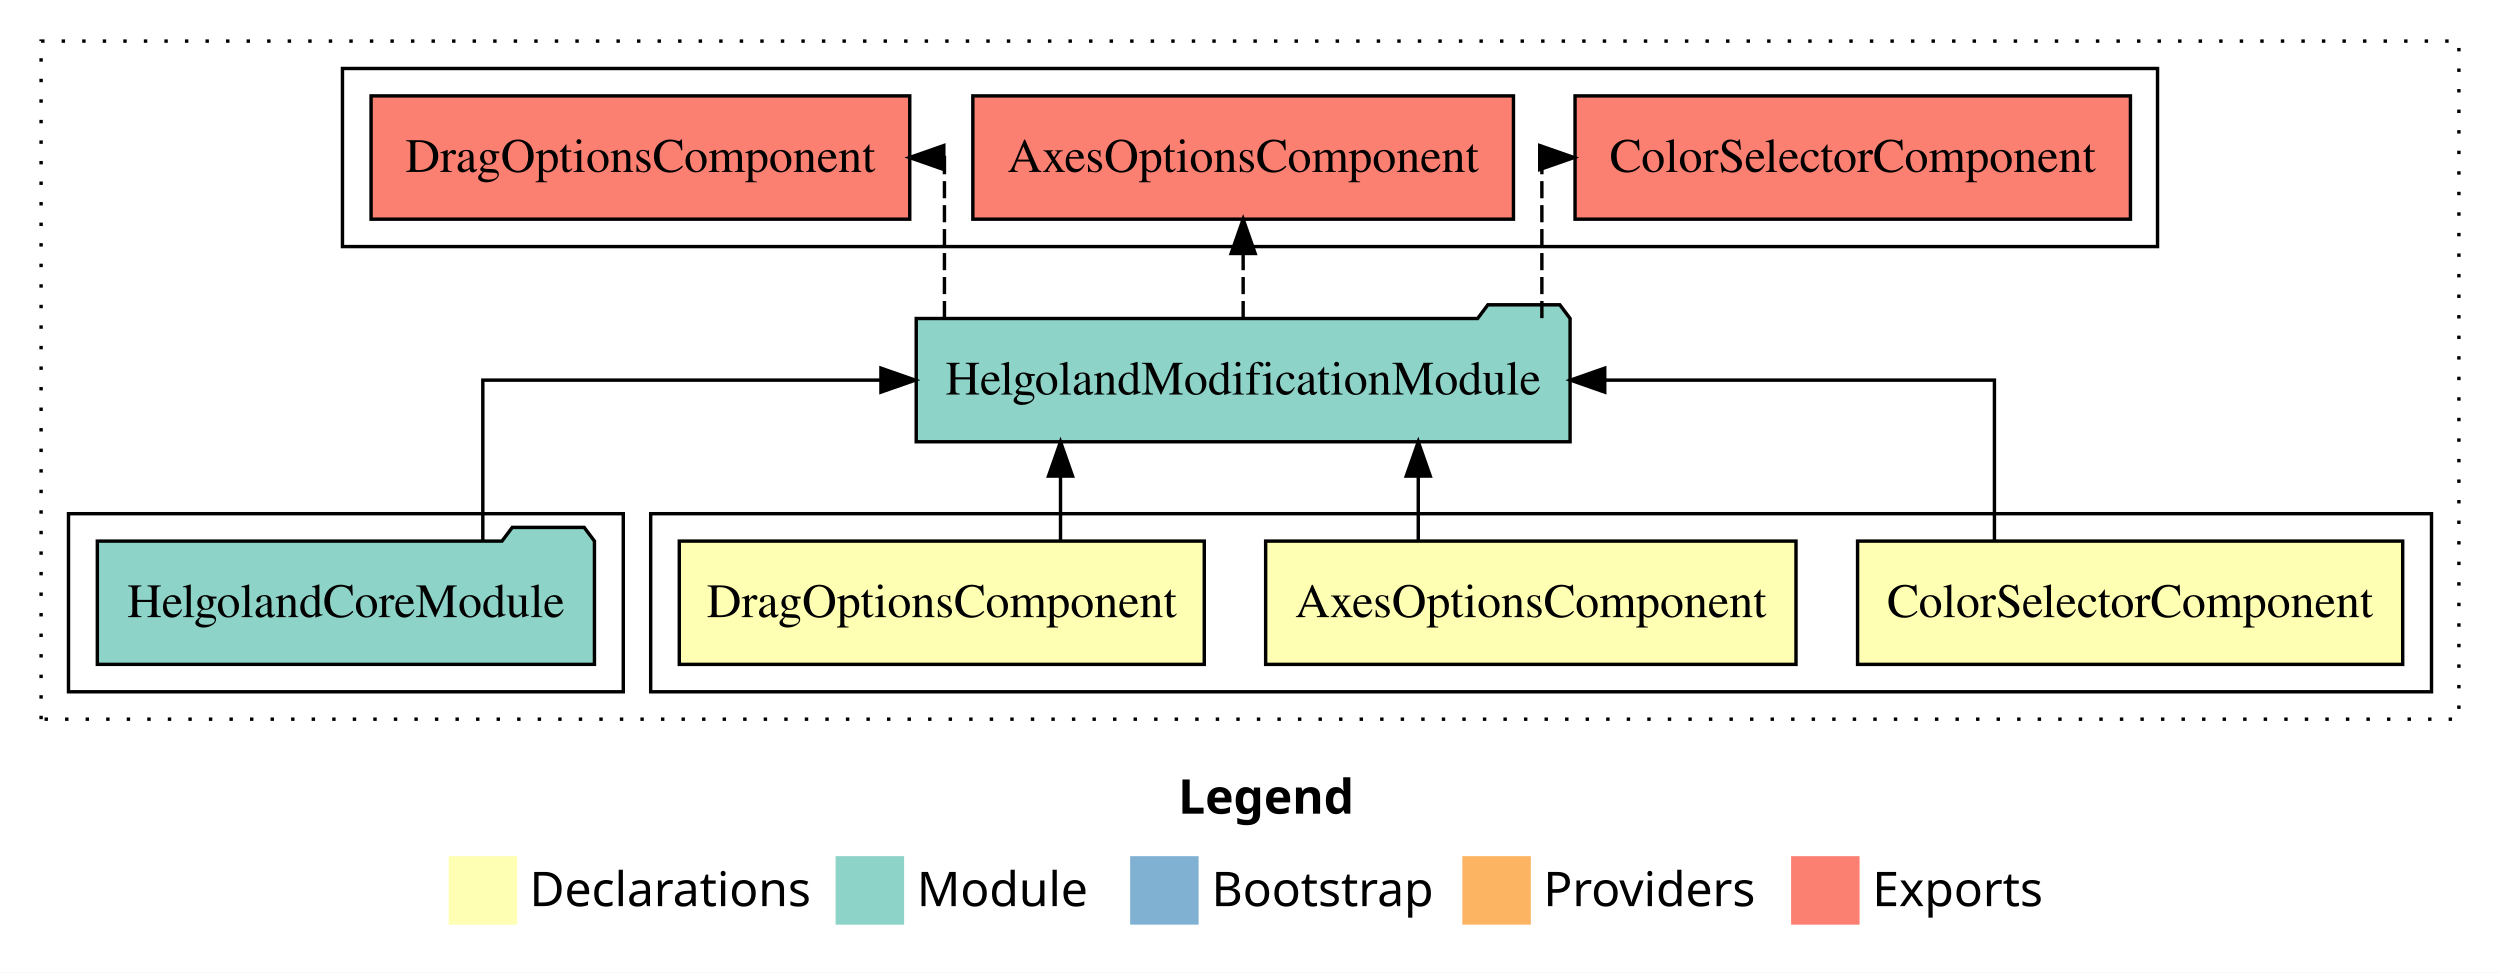
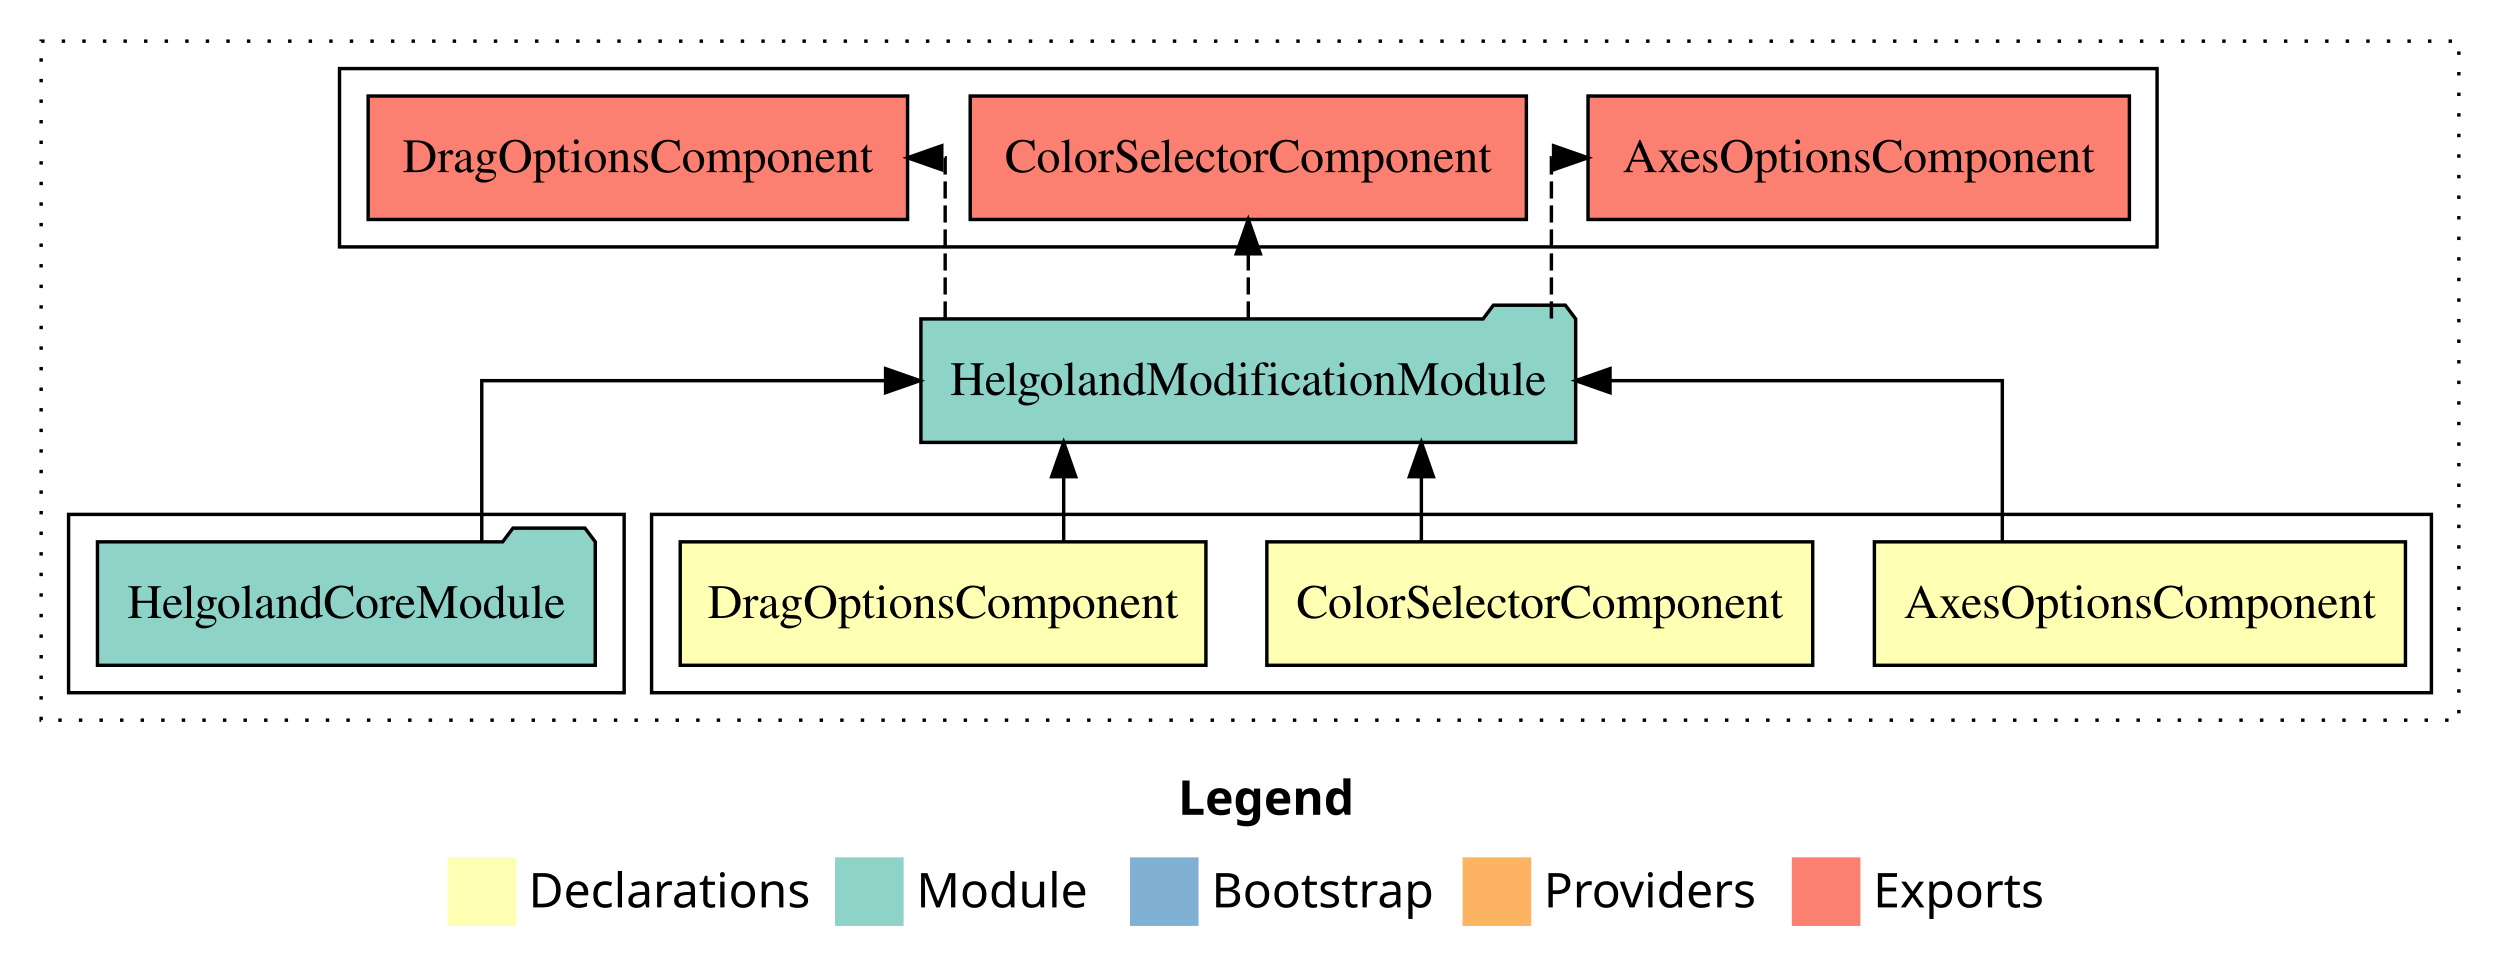
- <svg xmlns="http://www.w3.org/2000/svg" width="730pt" height="284pt" viewBox="0.00 0.00 730.00 284.00">
+ <svg xmlns="http://www.w3.org/2000/svg" width="729pt" height="284pt" viewBox="0.00 0.00 729.00 284.00">
  <g id="graph0" class="graph" transform="scale(1 1) rotate(0) translate(4 280)">
-     <polygon fill="#ffffff" stroke="transparent" points="-4,4 -4,-280 726,-280 726,4 -4,4" />
-     <text text-anchor="start" x="340.009" y="-42.4" font-family="sans-serif" font-weight="bold" font-size="14.00" fill="#000000">Legend</text>
-     <polygon fill="#ffffb3" stroke="transparent" points="127,-10 127,-30 147,-30 147,-10 127,-10" />
-     <text text-anchor="start" x="150.629" y="-15.4" font-family="sans-serif" font-size="14.00" fill="#000000">  Declarations</text>
-     <polygon fill="#8dd3c7" stroke="transparent" points="240,-10 240,-30 260,-30 260,-10 240,-10" />
-     <text text-anchor="start" x="263.725" y="-15.4" font-family="sans-serif" font-size="14.00" fill="#000000">  Module</text>
-     <polygon fill="#80b1d3" stroke="transparent" points="326,-10 326,-30 346,-30 346,-10 326,-10" />
-     <text text-anchor="start" x="349.781" y="-15.4" font-family="sans-serif" font-size="14.00" fill="#000000">  Bootstrap</text>
-     <polygon fill="#fdb462" stroke="transparent" points="423,-10 423,-30 443,-30 443,-10 423,-10" />
-     <text text-anchor="start" x="446.673" y="-15.4" font-family="sans-serif" font-size="14.00" fill="#000000">  Providers</text>
-     <polygon fill="#fb8072" stroke="transparent" points="519,-10 519,-30 539,-30 539,-10 519,-10" />
-     <text text-anchor="start" x="542.726" y="-15.4" font-family="sans-serif" font-size="14.00" fill="#000000">  Exports</text>
+     <polygon fill="#ffffff" stroke="transparent" points="-4,4 -4,-280 725,-280 725,4 -4,4" />
+     <text text-anchor="start" x="339.509" y="-42.4" font-family="sans-serif" font-weight="bold" font-size="14.00" fill="#000000">Legend</text>
+     <polygon fill="#ffffb3" stroke="transparent" points="126.5,-10 126.5,-30 146.5,-30 146.5,-10 126.5,-10" />
+     <text text-anchor="start" x="150.129" y="-15.4" font-family="sans-serif" font-size="14.00" fill="#000000">  Declarations</text>
+     <polygon fill="#8dd3c7" stroke="transparent" points="239.5,-10 239.5,-30 259.5,-30 259.5,-10 239.5,-10" />
+     <text text-anchor="start" x="263.225" y="-15.4" font-family="sans-serif" font-size="14.00" fill="#000000">  Module</text>
+     <polygon fill="#80b1d3" stroke="transparent" points="325.5,-10 325.5,-30 345.5,-30 345.5,-10 325.5,-10" />
+     <text text-anchor="start" x="349.281" y="-15.4" font-family="sans-serif" font-size="14.00" fill="#000000">  Bootstrap</text>
+     <polygon fill="#fdb462" stroke="transparent" points="422.5,-10 422.5,-30 442.5,-30 442.5,-10 422.5,-10" />
+     <text text-anchor="start" x="446.173" y="-15.4" font-family="sans-serif" font-size="14.00" fill="#000000">  Providers</text>
+     <polygon fill="#fb8072" stroke="transparent" points="518.5,-10 518.5,-30 538.5,-30 538.5,-10 518.5,-10" />
+     <text text-anchor="start" x="542.226" y="-15.4" font-family="sans-serif" font-size="14.00" fill="#000000">  Exports</text>
    <g id="clust1" class="cluster">
-       <polygon fill="none" stroke="#000000" stroke-dasharray="1,5" points="8,-70 8,-268 714,-268 714,-70 8,-70" />
+       <polygon fill="none" stroke="#000000" stroke-dasharray="1,5" points="8,-70 8,-268 713,-268 713,-70 8,-70" />
    </g>
    <g id="clust2" class="cluster">
-       <polygon fill="none" stroke="#000000" points="186,-78 186,-130 706,-130 706,-78 186,-78" />
+       <polygon fill="none" stroke="#000000" points="186,-78 186,-130 705,-130 705,-78 186,-78" />
    </g>
    <g id="clust6" class="cluster">
      <polygon fill="none" stroke="#000000" points="16,-78 16,-130 178,-130 178,-78 16,-78" />
    </g>
    <g id="clust7" class="cluster">
-       <polygon fill="none" stroke="#000000" points="96,-208 96,-260 626,-260 626,-208 96,-208" />
+       <polygon fill="none" stroke="#000000" points="95,-208 95,-260 625,-260 625,-208 95,-208" />
    </g>
    <g id="node1" class="node">
-       <polygon fill="#ffffb3" stroke="#000000" points="697.588,-122 538.412,-122 538.412,-86 697.588,-86 697.588,-122" />
-       <text text-anchor="middle" x="618" y="-99.8" font-family="Times,serif" font-size="14.00" fill="#000000">ColorSelectorComponent</text>
+       <polygon fill="#ffffb3" stroke="#000000" points="697.431,-122 542.569,-122 542.569,-86 697.431,-86 697.431,-122" />
+       <text text-anchor="middle" x="620" y="-99.8" font-family="Times,serif" font-size="14.00" fill="#000000">AxesOptionsComponent</text>
    </g>
    <g id="node4" class="node">
-       <polygon fill="#8dd3c7" stroke="#000000" points="454.464,-187 451.464,-191 430.464,-191 427.464,-187 263.536,-187 263.536,-151 454.464,-151 454.464,-187" />
-       <text text-anchor="middle" x="359" y="-164.8" font-family="Times,serif" font-size="14.00" fill="#000000">HelgolandModificationModule</text>
+       <polygon fill="#8dd3c7" stroke="#000000" points="455.464,-187 452.464,-191 431.464,-191 428.464,-187 264.536,-187 264.536,-151 455.464,-151 455.464,-187" />
+       <text text-anchor="middle" x="360" y="-164.8" font-family="Times,serif" font-size="14.00" fill="#000000">HelgolandModificationModule</text>
    </g>
    <g id="edge1" class="edge">
-       <path fill="none" stroke="#000000" d="M578.375,-122.106C578.375,-141.339 578.375,-169 578.375,-169 578.375,-169 464.583,-169 464.583,-169" />
-       <polygon fill="#000000" stroke="#000000" points="464.583,-165.5 454.583,-169 464.583,-172.5 464.583,-165.5" />
+       <path fill="none" stroke="#000000" d="M579.875,-122.106C579.875,-141.339 579.875,-169 579.875,-169 579.875,-169 465.481,-169 465.481,-169" />
+       <polygon fill="#000000" stroke="#000000" points="465.481,-165.5 455.481,-169 465.481,-172.5 465.481,-165.5" />
    </g>
    <g id="node2" class="node">
-       <polygon fill="#ffffb3" stroke="#000000" points="520.431,-122 365.569,-122 365.569,-86 520.431,-86 520.431,-122" />
-       <text text-anchor="middle" x="443" y="-99.8" font-family="Times,serif" font-size="14.00" fill="#000000">AxesOptionsComponent</text>
+       <polygon fill="#ffffb3" stroke="#000000" points="524.588,-122 365.412,-122 365.412,-86 524.588,-86 524.588,-122" />
+       <text text-anchor="middle" x="445" y="-99.8" font-family="Times,serif" font-size="14.00" fill="#000000">ColorSelectorComponent</text>
    </g>
    <g id="edge2" class="edge">
-       <path fill="none" stroke="#000000" d="M410.133,-122.106C410.133,-122.106 410.133,-140.991 410.133,-140.991" />
-       <polygon fill="#000000" stroke="#000000" points="406.633,-140.991 410.133,-150.991 413.633,-140.991 406.633,-140.991" />
+       <path fill="none" stroke="#000000" d="M410.469,-122.106C410.469,-122.106 410.469,-140.991 410.469,-140.991" />
+       <polygon fill="#000000" stroke="#000000" points="406.969,-140.991 410.469,-150.991 413.969,-140.991 406.969,-140.991" />
    </g>
    <g id="node3" class="node">
      <polygon fill="#ffffb3" stroke="#000000" points="347.647,-122 194.353,-122 194.353,-86 347.647,-86 347.647,-122" />
      <text text-anchor="middle" x="271" y="-99.8" font-family="Times,serif" font-size="14.00" fill="#000000">DragOptionsComponent</text>
    </g>
    <g id="edge3" class="edge">
-       <path fill="none" stroke="#000000" d="M305.671,-122.106C305.671,-122.106 305.671,-140.991 305.671,-140.991" />
-       <polygon fill="#000000" stroke="#000000" points="302.171,-140.991 305.671,-150.991 309.171,-140.991 302.171,-140.991" />
+       <path fill="none" stroke="#000000" d="M306.171,-122.106C306.171,-122.106 306.171,-140.991 306.171,-140.991" />
+       <polygon fill="#000000" stroke="#000000" points="302.671,-140.991 306.171,-150.991 309.671,-140.991 302.671,-140.991" />
    </g>
    <g id="node6" class="node">
-       <polygon fill="#fb8072" stroke="#000000" points="618.089,-252 455.911,-252 455.911,-216 618.089,-216 618.089,-252" />
-       <text text-anchor="middle" x="537" y="-229.8" font-family="Times,serif" font-size="14.00" fill="#000000">ColorSelectorComponent </text>
+       <polygon fill="#fb8072" stroke="#000000" points="616.931,-252 459.069,-252 459.069,-216 616.931,-216 616.931,-252" />
+       <text text-anchor="middle" x="538" y="-229.8" font-family="Times,serif" font-size="14.00" fill="#000000">AxesOptionsComponent </text>
    </g>
    <g id="edge5" class="edge">
-       <path fill="none" stroke="#000000" stroke-dasharray="5,2" d="M446.224,-187.106C446.224,-206.339 446.224,-234 446.224,-234 446.224,-234 447.161,-234 447.161,-234" />
-       <polygon fill="#000000" stroke="#000000" points="445.596,-237.5 455.596,-234 445.596,-230.5 445.596,-237.5" />
+       <path fill="none" stroke="#000000" stroke-dasharray="5,2" d="M448.388,-187.106C448.388,-206.339 448.388,-234 448.388,-234 448.388,-234 449.451,-234 449.451,-234" />
+       <polygon fill="#000000" stroke="#000000" points="449.02,-237.5 459.02,-234 449.019,-230.5 449.02,-237.5" />
    </g>
    <g id="node7" class="node">
-       <polygon fill="#fb8072" stroke="#000000" points="437.931,-252 280.069,-252 280.069,-216 437.931,-216 437.931,-252" />
-       <text text-anchor="middle" x="359" y="-229.8" font-family="Times,serif" font-size="14.00" fill="#000000">AxesOptionsComponent </text>
+       <polygon fill="#fb8072" stroke="#000000" points="441.089,-252 278.911,-252 278.911,-216 441.089,-216 441.089,-252" />
+       <text text-anchor="middle" x="360" y="-229.8" font-family="Times,serif" font-size="14.00" fill="#000000">ColorSelectorComponent </text>
    </g>
    <g id="edge6" class="edge">
-       <path fill="none" stroke="#000000" stroke-dasharray="5,2" d="M359,-187.106C359,-187.106 359,-205.991 359,-205.991" />
-       <polygon fill="#000000" stroke="#000000" points="355.5,-205.991 359,-215.991 362.5,-205.991 355.5,-205.991" />
+       <path fill="none" stroke="#000000" stroke-dasharray="5,2" d="M360,-187.106C360,-187.106 360,-205.991 360,-205.991" />
+       <polygon fill="#000000" stroke="#000000" points="356.5,-205.991 360,-215.991 363.5,-205.991 356.5,-205.991" />
    </g>
    <g id="node8" class="node">
-       <polygon fill="#fb8072" stroke="#000000" points="261.647,-252 104.353,-252 104.353,-216 261.647,-216 261.647,-252" />
-       <text text-anchor="middle" x="183" y="-229.8" font-family="Times,serif" font-size="14.00" fill="#000000">DragOptionsComponent </text>
+       <polygon fill="#fb8072" stroke="#000000" points="260.647,-252 103.353,-252 103.353,-216 260.647,-216 260.647,-252" />
+       <text text-anchor="middle" x="182" y="-229.8" font-family="Times,serif" font-size="14.00" fill="#000000">DragOptionsComponent </text>
    </g>
    <g id="edge7" class="edge">
-       <path fill="none" stroke="#000000" stroke-dasharray="5,2" d="M271.776,-187.106C271.776,-206.339 271.776,-234 271.776,-234 271.776,-234 270.758,-234 270.758,-234" />
-       <polygon fill="#000000" stroke="#000000" points="271.593,-230.5 261.593,-234 271.593,-237.5 271.593,-230.5" />
+       <path fill="none" stroke="#000000" stroke-dasharray="5,2" d="M271.612,-187.106C271.612,-206.339 271.612,-234 271.612,-234 271.612,-234 270.513,-234 270.513,-234" />
+       <polygon fill="#000000" stroke="#000000" points="270.624,-230.5 260.624,-234 270.624,-237.5 270.624,-230.5" />
    </g>
    <g id="node5" class="node">
      <polygon fill="#8dd3c7" stroke="#000000" points="169.579,-122 166.579,-126 145.579,-126 142.579,-122 24.421,-122 24.421,-86 169.579,-86 169.579,-122" />
      <text text-anchor="middle" x="97" y="-99.8" font-family="Times,serif" font-size="14.00" fill="#000000">HelgolandCoreModule</text>
    </g>
    <g id="edge4" class="edge">
-       <path fill="none" stroke="#000000" d="M136.983,-122.106C136.983,-141.339 136.983,-169 136.983,-169 136.983,-169 253.234,-169 253.234,-169" />
-       <polygon fill="#000000" stroke="#000000" points="253.234,-172.5 263.234,-169 253.234,-165.5 253.234,-172.5" />
+       <path fill="none" stroke="#000000" d="M136.483,-122.106C136.483,-141.339 136.483,-169 136.483,-169 136.483,-169 254.236,-169 254.236,-169" />
+       <polygon fill="#000000" stroke="#000000" points="254.236,-172.5 264.236,-169 254.236,-165.5 254.236,-172.5" />
    </g>
  </g>
</svg>
